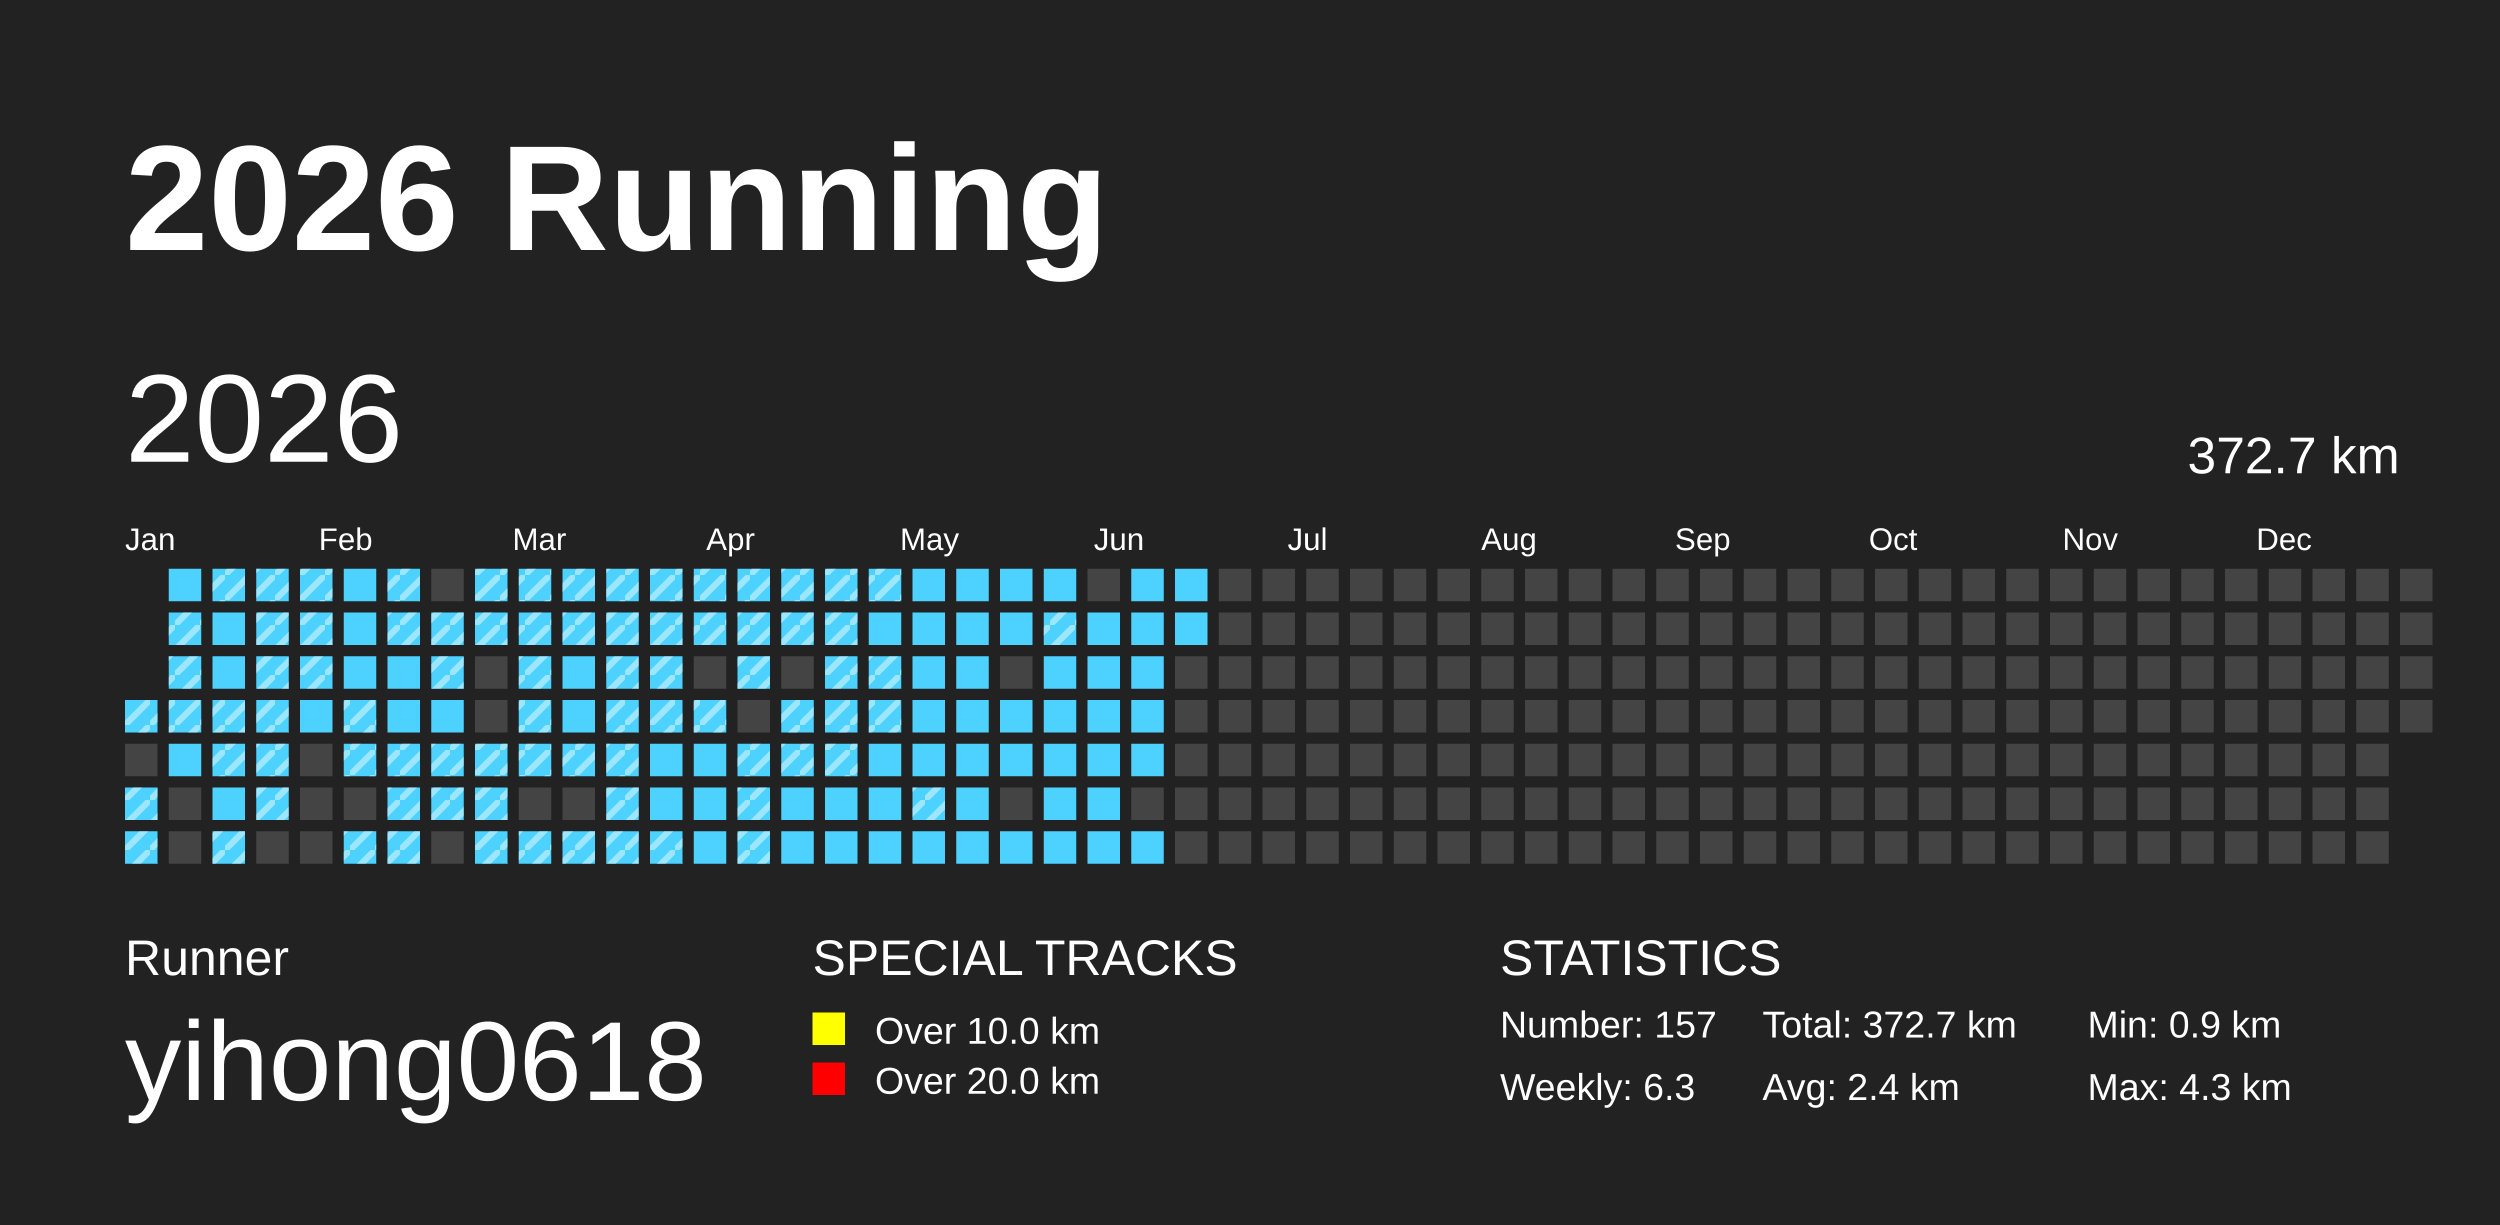
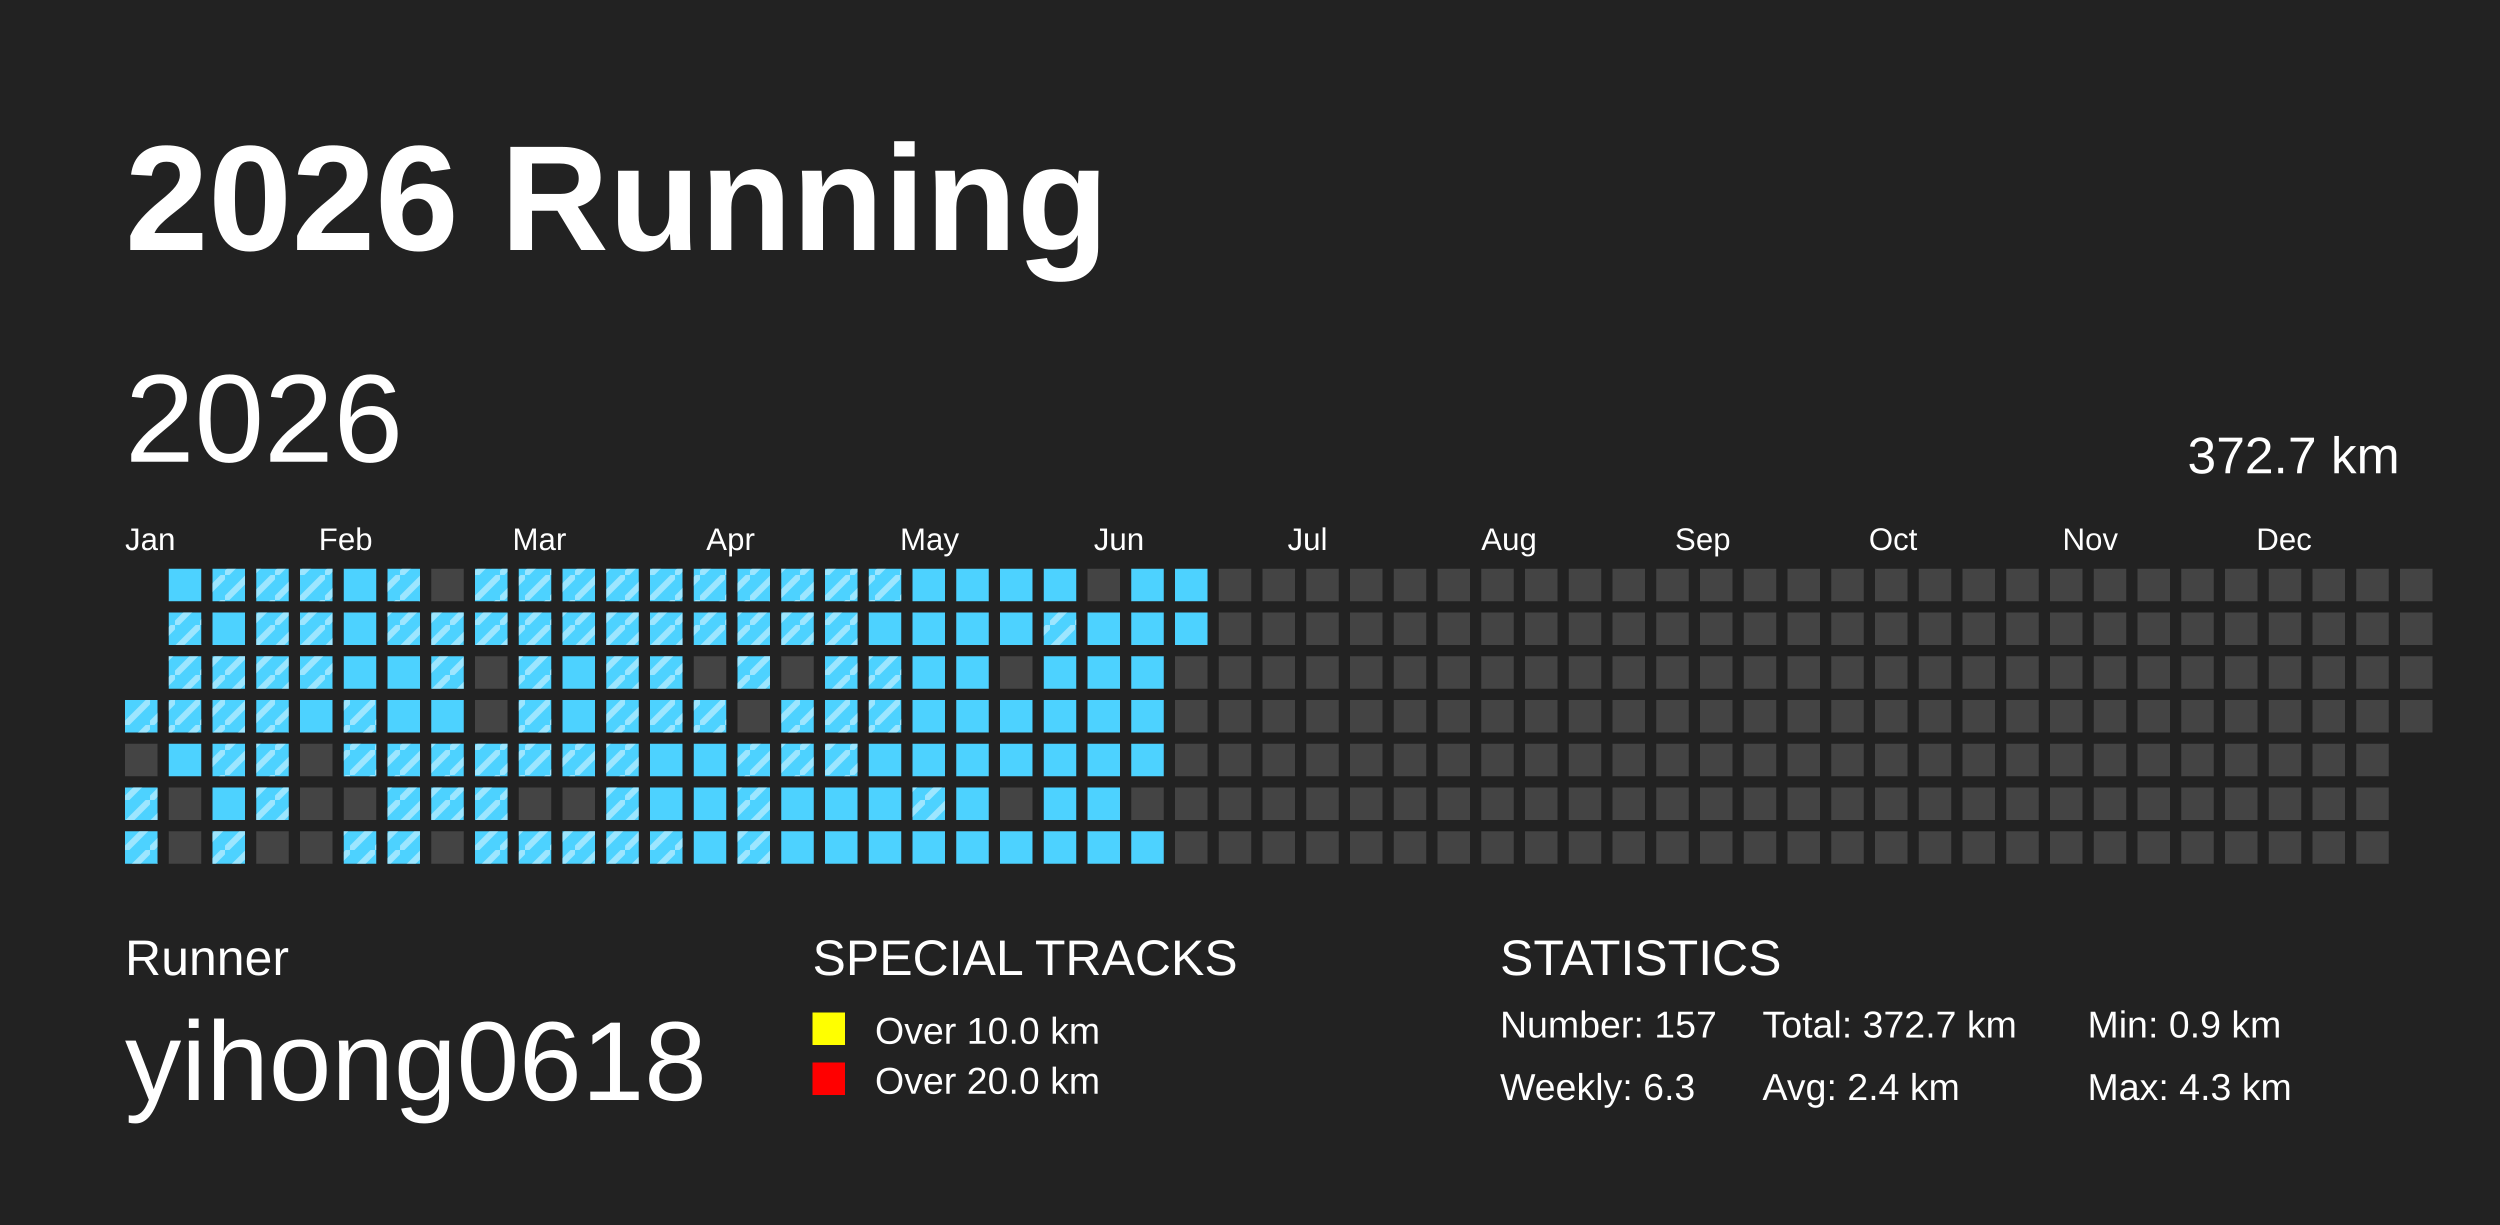
<svg xmlns="http://www.w3.org/2000/svg" baseProfile="full" height="98mm" version="1.1" viewBox="0,0,200,98" width="200mm">
  <defs>
    <pattern height="2" id="indoor-stripe" patternUnits="userSpaceOnUse" width="2">
      <line stroke="white" stroke-opacity="0.45" stroke-width="0.5" x1="0" x2="2" y1="2" y2="0" />
    </pattern>
  </defs>
  <rect fill="#222222" height="98" width="200" x="0" y="0" />
  <text fill="#FFFFFF" style="font-size:12px; font-family:Arial; font-weight:bold;" x="10" y="20">2026 Running</text>
  <text fill="#FFFFFF" style="font-size:4px; font-family:Arial" x="10" y="78">Runner</text>
  <text fill="#FFFFFF" style="font-size:9px; font-family:Arial" x="10" y="88">yihong0618</text>
  <text fill="#FFFFFF" style="font-size:4px; font-family:Arial" x="65" y="78">SPECIAL TRACKS</text>
  <rect fill="yellow" height="2.6" width="2.6" x="65" y="81" />
  <text fill="#FFFFFF" style="font-size:3px; font-family:Arial" x="70" y="83.5">Over 10.0 km</text>
  <rect fill="red" height="2.6" width="2.6" x="65" y="85" />
  <text fill="#FFFFFF" style="font-size:3px; font-family:Arial" x="70" y="87.5">Over 20.0 km</text>
  <text fill="#FFFFFF" style="font-size:4px; font-family:Arial" x="120" y="78">STATISTICS</text>
  <text fill="#FFFFFF" style="font-size:3px; font-family:Arial" x="120" y="83">Number: 157</text>
  <text fill="#FFFFFF" style="font-size:3px; font-family:Arial" x="120" y="88">Weekly: 6.3</text>
  <text fill="#FFFFFF" style="font-size:3px; font-family:Arial" x="141" y="83">Total: 372.7 km</text>
  <text fill="#FFFFFF" style="font-size:3px; font-family:Arial" x="141" y="88">Avg: 2.4 km</text>
  <text fill="#FFFFFF" style="font-size:3px; font-family:Arial" x="167" y="83">Min: 0.9 km</text>
  <text fill="#FFFFFF" style="font-size:3px; font-family:Arial" x="167" y="88">Max: 4.3 km</text>
  <text dominant-baseline="hanging" fill="#FFFFFF" style="font-size:10.0px; font-family:Arial;" x="10" y="30">2026</text>
  <text dominant-baseline="hanging" fill="#FFFFFF" style="font-size:4.125px; font-family:Arial;" x="175" y="35">372.7 km</text>
  <text fill="#FFFFFF" style="font-size:2.5px; font-family:Arial" x="10.0" y="44">Jan</text>
  <text fill="#FFFFFF" style="font-size:2.5px; font-family:Arial" x="25.5" y="44">Feb</text>
  <text fill="#FFFFFF" style="font-size:2.5px; font-family:Arial" x="41.0" y="44">Mar</text>
  <text fill="#FFFFFF" style="font-size:2.5px; font-family:Arial" x="56.5" y="44">Apr</text>
  <text fill="#FFFFFF" style="font-size:2.5px; font-family:Arial" x="72.0" y="44">May</text>
  <text fill="#FFFFFF" style="font-size:2.5px; font-family:Arial" x="87.5" y="44">Jun</text>
  <text fill="#FFFFFF" style="font-size:2.5px; font-family:Arial" x="103.0" y="44">Jul</text>
  <text fill="#FFFFFF" style="font-size:2.5px; font-family:Arial" x="118.5" y="44">Aug</text>
  <text fill="#FFFFFF" style="font-size:2.5px; font-family:Arial" x="134.0" y="44">Sep</text>
  <text fill="#FFFFFF" style="font-size:2.5px; font-family:Arial" x="149.5" y="44">Oct</text>
  <text fill="#FFFFFF" style="font-size:2.5px; font-family:Arial" x="165.0" y="44">Nov</text>
  <text fill="#FFFFFF" style="font-size:2.5px; font-family:Arial" x="180.5" y="44">Dec</text>
  <rect fill="#4DD2FF" height="2.6" width="2.6" x="10.0" y="56.0" />
  <rect fill="url(#indoor-stripe)" height="2.6" style="pointer-events: none;" width="2.6" x="10.0" y="56.0" />
  <rect fill="#444444" height="2.6" width="2.6" x="10.0" y="59.5" />
  <rect fill="#4DD2FF" height="2.6" width="2.6" x="10.0" y="63.0" />
  <rect fill="url(#indoor-stripe)" height="2.6" style="pointer-events: none;" width="2.6" x="10.0" y="63.0" />
  <rect fill="#4DD2FF" height="2.6" width="2.6" x="10.0" y="66.5" />
  <rect fill="url(#indoor-stripe)" height="2.6" style="pointer-events: none;" width="2.6" x="10.0" y="66.5" />
  <rect fill="#4DD2FF" height="2.6" width="2.6" x="13.5" y="45.5" />
  <rect fill="#4DD2FF" height="2.6" width="2.6" x="13.5" y="49.0" />
  <rect fill="url(#indoor-stripe)" height="2.6" style="pointer-events: none;" width="2.6" x="13.5" y="49.0" />
  <rect fill="#4DD2FF" height="2.6" width="2.6" x="13.5" y="52.5" />
  <rect fill="url(#indoor-stripe)" height="2.6" style="pointer-events: none;" width="2.6" x="13.5" y="52.5" />
  <rect fill="#4DD2FF" height="2.6" width="2.6" x="13.5" y="56.0" />
  <rect fill="url(#indoor-stripe)" height="2.6" style="pointer-events: none;" width="2.6" x="13.5" y="56.0" />
  <rect fill="#4DD2FF" height="2.6" width="2.6" x="13.5" y="59.5" />
  <rect fill="#444444" height="2.6" width="2.6" x="13.5" y="63.0" />
  <rect fill="#444444" height="2.6" width="2.6" x="13.5" y="66.5" />
  <rect fill="#4DD2FF" height="2.6" width="2.6" x="17.0" y="45.5" />
  <rect fill="url(#indoor-stripe)" height="2.6" style="pointer-events: none;" width="2.6" x="17.0" y="45.5" />
  <rect fill="#4DD2FF" height="2.6" width="2.6" x="17.0" y="49.0" />
  <rect fill="#4DD2FF" height="2.6" width="2.6" x="17.0" y="52.5" />
+   <rect fill="url(#indoor-stripe)" height="2.6" style="pointer-events: none;" width="2.6" x="17.0" y="52.5" />
  <rect fill="#4DD2FF" height="2.6" width="2.6" x="17.0" y="56.0" />
  <rect fill="url(#indoor-stripe)" height="2.6" style="pointer-events: none;" width="2.6" x="17.0" y="56.0" />
  <rect fill="#4DD2FF" height="2.6" width="2.6" x="17.0" y="59.5" />
  <rect fill="url(#indoor-stripe)" height="2.6" style="pointer-events: none;" width="2.6" x="17.0" y="59.5" />
  <rect fill="#4DD2FF" height="2.6" width="2.6" x="17.0" y="63.0" />
  <rect fill="#4DD2FF" height="2.6" width="2.6" x="17.0" y="66.5" />
  <rect fill="url(#indoor-stripe)" height="2.6" style="pointer-events: none;" width="2.6" x="17.0" y="66.5" />
  <rect fill="#4DD2FF" height="2.6" width="2.6" x="20.5" y="45.5" />
  <rect fill="url(#indoor-stripe)" height="2.6" style="pointer-events: none;" width="2.6" x="20.5" y="45.5" />
  <rect fill="#4DD2FF" height="2.6" width="2.6" x="20.5" y="49.0" />
  <rect fill="url(#indoor-stripe)" height="2.6" style="pointer-events: none;" width="2.6" x="20.5" y="49.0" />
  <rect fill="#4DD2FF" height="2.6" width="2.6" x="20.5" y="52.5" />
  <rect fill="url(#indoor-stripe)" height="2.6" style="pointer-events: none;" width="2.6" x="20.5" y="52.5" />
  <rect fill="#4DD2FF" height="2.6" width="2.6" x="20.5" y="56.0" />
  <rect fill="url(#indoor-stripe)" height="2.6" style="pointer-events: none;" width="2.6" x="20.5" y="56.0" />
  <rect fill="#4DD2FF" height="2.6" width="2.6" x="20.5" y="59.5" />
  <rect fill="url(#indoor-stripe)" height="2.6" style="pointer-events: none;" width="2.6" x="20.5" y="59.5" />
  <rect fill="#4DD2FF" height="2.6" width="2.6" x="20.5" y="63.0" />
  <rect fill="url(#indoor-stripe)" height="2.6" style="pointer-events: none;" width="2.6" x="20.5" y="63.0" />
  <rect fill="#444444" height="2.6" width="2.6" x="20.5" y="66.5" />
  <rect fill="#4DD2FF" height="2.6" width="2.6" x="24.0" y="45.5" />
  <rect fill="url(#indoor-stripe)" height="2.6" style="pointer-events: none;" width="2.6" x="24.0" y="45.5" />
  <rect fill="#4DD2FF" height="2.6" width="2.6" x="24.0" y="49.0" />
  <rect fill="url(#indoor-stripe)" height="2.6" style="pointer-events: none;" width="2.6" x="24.0" y="49.0" />
  <rect fill="#4DD2FF" height="2.6" width="2.6" x="24.0" y="52.5" />
  <rect fill="url(#indoor-stripe)" height="2.6" style="pointer-events: none;" width="2.6" x="24.0" y="52.5" />
  <rect fill="#4DD2FF" height="2.6" width="2.6" x="24.0" y="56.0" />
  <rect fill="#444444" height="2.6" width="2.6" x="24.0" y="59.5" />
  <rect fill="#444444" height="2.6" width="2.6" x="24.0" y="63.0" />
  <rect fill="#444444" height="2.6" width="2.6" x="24.0" y="66.5" />
  <rect fill="#4DD2FF" height="2.6" width="2.6" x="27.5" y="45.5" />
  <rect fill="#4DD2FF" height="2.6" width="2.6" x="27.5" y="49.0" />
  <rect fill="#4DD2FF" height="2.6" width="2.6" x="27.5" y="52.5" />
  <rect fill="#4DD2FF" height="2.6" width="2.6" x="27.5" y="56.0" />
  <rect fill="url(#indoor-stripe)" height="2.6" style="pointer-events: none;" width="2.6" x="27.5" y="56.0" />
  <rect fill="#4DD2FF" height="2.6" width="2.6" x="27.5" y="59.5" />
  <rect fill="url(#indoor-stripe)" height="2.6" style="pointer-events: none;" width="2.6" x="27.5" y="59.5" />
  <rect fill="#444444" height="2.6" width="2.6" x="27.5" y="63.0" />
  <rect fill="#4DD2FF" height="2.6" width="2.6" x="27.5" y="66.5" />
  <rect fill="url(#indoor-stripe)" height="2.6" style="pointer-events: none;" width="2.6" x="27.5" y="66.5" />
  <rect fill="#4DD2FF" height="2.6" width="2.6" x="31.0" y="45.5" />
  <rect fill="url(#indoor-stripe)" height="2.6" style="pointer-events: none;" width="2.6" x="31.0" y="45.5" />
  <rect fill="#4DD2FF" height="2.6" width="2.6" x="31.0" y="49.0" />
  <rect fill="url(#indoor-stripe)" height="2.6" style="pointer-events: none;" width="2.6" x="31.0" y="49.0" />
  <rect fill="#4DD2FF" height="2.6" width="2.6" x="31.0" y="52.5" />
  <rect fill="#4DD2FF" height="2.6" width="2.6" x="31.0" y="56.0" />
  <rect fill="#4DD2FF" height="2.6" width="2.6" x="31.0" y="59.5" />
  <rect fill="url(#indoor-stripe)" height="2.6" style="pointer-events: none;" width="2.6" x="31.0" y="59.5" />
  <rect fill="#4DD2FF" height="2.6" width="2.6" x="31.0" y="63.0" />
  <rect fill="url(#indoor-stripe)" height="2.6" style="pointer-events: none;" width="2.6" x="31.0" y="63.0" />
  <rect fill="#4DD2FF" height="2.6" width="2.6" x="31.0" y="66.5" />
  <rect fill="url(#indoor-stripe)" height="2.6" style="pointer-events: none;" width="2.6" x="31.0" y="66.5" />
  <rect fill="#444444" height="2.6" width="2.6" x="34.5" y="45.5" />
  <rect fill="#4DD2FF" height="2.6" width="2.6" x="34.5" y="49.0" />
  <rect fill="url(#indoor-stripe)" height="2.6" style="pointer-events: none;" width="2.6" x="34.5" y="49.0" />
  <rect fill="#4DD2FF" height="2.6" width="2.6" x="34.5" y="52.5" />
  <rect fill="url(#indoor-stripe)" height="2.6" style="pointer-events: none;" width="2.6" x="34.5" y="52.5" />
  <rect fill="#4DD2FF" height="2.6" width="2.6" x="34.5" y="56.0" />
  <rect fill="#4DD2FF" height="2.6" width="2.6" x="34.5" y="59.5" />
  <rect fill="url(#indoor-stripe)" height="2.6" style="pointer-events: none;" width="2.6" x="34.5" y="59.5" />
  <rect fill="#4DD2FF" height="2.6" width="2.6" x="34.5" y="63.0" />
  <rect fill="url(#indoor-stripe)" height="2.6" style="pointer-events: none;" width="2.6" x="34.5" y="63.0" />
  <rect fill="#444444" height="2.6" width="2.6" x="34.5" y="66.5" />
  <rect fill="#4DD2FF" height="2.6" width="2.6" x="38.0" y="45.5" />
  <rect fill="url(#indoor-stripe)" height="2.6" style="pointer-events: none;" width="2.6" x="38.0" y="45.5" />
  <rect fill="#4DD2FF" height="2.6" width="2.6" x="38.0" y="49.0" />
  <rect fill="url(#indoor-stripe)" height="2.6" style="pointer-events: none;" width="2.6" x="38.0" y="49.0" />
  <rect fill="#444444" height="2.6" width="2.6" x="38.0" y="52.5" />
  <rect fill="#444444" height="2.6" width="2.6" x="38.0" y="56.0" />
  <rect fill="#4DD2FF" height="2.6" width="2.6" x="38.0" y="59.5" />
  <rect fill="url(#indoor-stripe)" height="2.6" style="pointer-events: none;" width="2.6" x="38.0" y="59.5" />
  <rect fill="#4DD2FF" height="2.6" width="2.6" x="38.0" y="63.0" />
  <rect fill="url(#indoor-stripe)" height="2.6" style="pointer-events: none;" width="2.6" x="38.0" y="63.0" />
  <rect fill="#4DD2FF" height="2.6" width="2.6" x="38.0" y="66.5" />
  <rect fill="url(#indoor-stripe)" height="2.6" style="pointer-events: none;" width="2.6" x="38.0" y="66.5" />
  <rect fill="#4DD2FF" height="2.6" width="2.6" x="41.5" y="45.5" />
  <rect fill="url(#indoor-stripe)" height="2.6" style="pointer-events: none;" width="2.6" x="41.5" y="45.5" />
  <rect fill="#4DD2FF" height="2.6" width="2.6" x="41.5" y="49.0" />
  <rect fill="url(#indoor-stripe)" height="2.6" style="pointer-events: none;" width="2.6" x="41.5" y="49.0" />
  <rect fill="#4DD2FF" height="2.6" width="2.6" x="41.5" y="52.5" />
  <rect fill="url(#indoor-stripe)" height="2.6" style="pointer-events: none;" width="2.6" x="41.5" y="52.5" />
  <rect fill="#4DD2FF" height="2.6" width="2.6" x="41.5" y="56.0" />
  <rect fill="url(#indoor-stripe)" height="2.6" style="pointer-events: none;" width="2.6" x="41.5" y="56.0" />
  <rect fill="#4DD2FF" height="2.6" width="2.6" x="41.5" y="59.5" />
  <rect fill="url(#indoor-stripe)" height="2.6" style="pointer-events: none;" width="2.6" x="41.5" y="59.5" />
  <rect fill="#444444" height="2.6" width="2.6" x="41.5" y="63.0" />
  <rect fill="#4DD2FF" height="2.6" width="2.6" x="41.5" y="66.5" />
  <rect fill="url(#indoor-stripe)" height="2.6" style="pointer-events: none;" width="2.6" x="41.5" y="66.5" />
  <rect fill="#4DD2FF" height="2.6" width="2.6" x="45.0" y="45.5" />
  <rect fill="url(#indoor-stripe)" height="2.6" style="pointer-events: none;" width="2.6" x="45.0" y="45.5" />
  <rect fill="#4DD2FF" height="2.6" width="2.6" x="45.0" y="49.0" />
  <rect fill="url(#indoor-stripe)" height="2.6" style="pointer-events: none;" width="2.6" x="45.0" y="49.0" />
  <rect fill="#4DD2FF" height="2.6" width="2.6" x="45.0" y="52.5" />
  <rect fill="#4DD2FF" height="2.6" width="2.6" x="45.0" y="56.0" />
  <rect fill="#4DD2FF" height="2.6" width="2.6" x="45.0" y="59.5" />
  <rect fill="url(#indoor-stripe)" height="2.6" style="pointer-events: none;" width="2.6" x="45.0" y="59.5" />
  <rect fill="#444444" height="2.6" width="2.6" x="45.0" y="63.0" />
  <rect fill="#4DD2FF" height="2.6" width="2.6" x="45.0" y="66.5" />
  <rect fill="url(#indoor-stripe)" height="2.6" style="pointer-events: none;" width="2.6" x="45.0" y="66.5" />
  <rect fill="#4DD2FF" height="2.6" width="2.6" x="48.5" y="45.5" />
  <rect fill="url(#indoor-stripe)" height="2.6" style="pointer-events: none;" width="2.6" x="48.5" y="45.5" />
  <rect fill="#4DD2FF" height="2.6" width="2.6" x="48.5" y="49.0" />
  <rect fill="url(#indoor-stripe)" height="2.6" style="pointer-events: none;" width="2.6" x="48.5" y="49.0" />
  <rect fill="#4DD2FF" height="2.6" width="2.6" x="48.5" y="52.5" />
  <rect fill="url(#indoor-stripe)" height="2.6" style="pointer-events: none;" width="2.6" x="48.5" y="52.5" />
  <rect fill="#4DD2FF" height="2.6" width="2.6" x="48.5" y="56.0" />
  <rect fill="url(#indoor-stripe)" height="2.6" style="pointer-events: none;" width="2.6" x="48.5" y="56.0" />
  <rect fill="#4DD2FF" height="2.6" width="2.6" x="48.5" y="59.5" />
  <rect fill="url(#indoor-stripe)" height="2.6" style="pointer-events: none;" width="2.6" x="48.5" y="59.5" />
  <rect fill="#4DD2FF" height="2.6" width="2.6" x="48.5" y="63.0" />
  <rect fill="url(#indoor-stripe)" height="2.6" style="pointer-events: none;" width="2.6" x="48.5" y="63.0" />
  <rect fill="#4DD2FF" height="2.6" width="2.6" x="48.5" y="66.5" />
  <rect fill="url(#indoor-stripe)" height="2.6" style="pointer-events: none;" width="2.6" x="48.5" y="66.5" />
  <rect fill="#4DD2FF" height="2.6" width="2.6" x="52.0" y="45.5" />
  <rect fill="url(#indoor-stripe)" height="2.6" style="pointer-events: none;" width="2.6" x="52.0" y="45.5" />
  <rect fill="#4DD2FF" height="2.6" width="2.6" x="52.0" y="49.0" />
  <rect fill="url(#indoor-stripe)" height="2.6" style="pointer-events: none;" width="2.6" x="52.0" y="49.0" />
  <rect fill="#4DD2FF" height="2.6" width="2.6" x="52.0" y="52.5" />
  <rect fill="url(#indoor-stripe)" height="2.6" style="pointer-events: none;" width="2.6" x="52.0" y="52.5" />
  <rect fill="#4DD2FF" height="2.6" width="2.6" x="52.0" y="56.0" />
  <rect fill="url(#indoor-stripe)" height="2.6" style="pointer-events: none;" width="2.6" x="52.0" y="56.0" />
  <rect fill="#4DD2FF" height="2.6" width="2.6" x="52.0" y="59.5" />
  <rect fill="#4DD2FF" height="2.6" width="2.6" x="52.0" y="63.0" />
  <rect fill="#4DD2FF" height="2.6" width="2.6" x="52.0" y="66.5" />
  <rect fill="url(#indoor-stripe)" height="2.6" style="pointer-events: none;" width="2.6" x="52.0" y="66.5" />
  <rect fill="#4DD2FF" height="2.6" width="2.6" x="55.5" y="45.5" />
  <rect fill="url(#indoor-stripe)" height="2.6" style="pointer-events: none;" width="2.6" x="55.5" y="45.5" />
  <rect fill="#4DD2FF" height="2.6" width="2.6" x="55.5" y="49.0" />
  <rect fill="url(#indoor-stripe)" height="2.6" style="pointer-events: none;" width="2.6" x="55.5" y="49.0" />
  <rect fill="#444444" height="2.6" width="2.6" x="55.5" y="52.5" />
  <rect fill="#4DD2FF" height="2.6" width="2.6" x="55.5" y="56.0" />
  <rect fill="url(#indoor-stripe)" height="2.6" style="pointer-events: none;" width="2.6" x="55.5" y="56.0" />
  <rect fill="#4DD2FF" height="2.6" width="2.6" x="55.5" y="59.5" />
  <rect fill="#4DD2FF" height="2.6" width="2.6" x="55.5" y="63.0" />
  <rect fill="#4DD2FF" height="2.6" width="2.6" x="55.5" y="66.5" />
  <rect fill="#4DD2FF" height="2.6" width="2.6" x="59.0" y="45.5" />
  <rect fill="url(#indoor-stripe)" height="2.6" style="pointer-events: none;" width="2.6" x="59.0" y="45.5" />
  <rect fill="#4DD2FF" height="2.6" width="2.6" x="59.0" y="49.0" />
  <rect fill="url(#indoor-stripe)" height="2.6" style="pointer-events: none;" width="2.6" x="59.0" y="49.0" />
  <rect fill="#4DD2FF" height="2.6" width="2.6" x="59.0" y="52.5" />
  <rect fill="url(#indoor-stripe)" height="2.6" style="pointer-events: none;" width="2.6" x="59.0" y="52.5" />
  <rect fill="#444444" height="2.6" width="2.6" x="59.0" y="56.0" />
  <rect fill="#4DD2FF" height="2.6" width="2.6" x="59.0" y="59.5" />
  <rect fill="url(#indoor-stripe)" height="2.6" style="pointer-events: none;" width="2.6" x="59.0" y="59.5" />
  <rect fill="#4DD2FF" height="2.6" width="2.6" x="59.0" y="63.0" />
  <rect fill="url(#indoor-stripe)" height="2.6" style="pointer-events: none;" width="2.6" x="59.0" y="63.0" />
  <rect fill="#4DD2FF" height="2.6" width="2.6" x="59.0" y="66.5" />
  <rect fill="url(#indoor-stripe)" height="2.6" style="pointer-events: none;" width="2.6" x="59.0" y="66.5" />
  <rect fill="#4DD2FF" height="2.6" width="2.6" x="62.5" y="45.5" />
  <rect fill="url(#indoor-stripe)" height="2.6" style="pointer-events: none;" width="2.6" x="62.5" y="45.5" />
  <rect fill="#4DD2FF" height="2.6" width="2.6" x="62.5" y="49.0" />
  <rect fill="url(#indoor-stripe)" height="2.6" style="pointer-events: none;" width="2.6" x="62.5" y="49.0" />
  <rect fill="#444444" height="2.6" width="2.6" x="62.5" y="52.5" />
  <rect fill="#4DD2FF" height="2.6" width="2.6" x="62.5" y="56.0" />
  <rect fill="url(#indoor-stripe)" height="2.6" style="pointer-events: none;" width="2.6" x="62.5" y="56.0" />
  <rect fill="#4DD2FF" height="2.6" width="2.6" x="62.5" y="59.5" />
  <rect fill="url(#indoor-stripe)" height="2.6" style="pointer-events: none;" width="2.6" x="62.5" y="59.5" />
  <rect fill="#4DD2FF" height="2.6" width="2.6" x="62.5" y="63.0" />
  <rect fill="#4DD2FF" height="2.6" width="2.6" x="62.5" y="66.5" />
  <rect fill="#4DD2FF" height="2.6" width="2.6" x="66.0" y="45.5" />
  <rect fill="url(#indoor-stripe)" height="2.6" style="pointer-events: none;" width="2.6" x="66.0" y="45.5" />
  <rect fill="#4DD2FF" height="2.6" width="2.6" x="66.0" y="49.0" />
  <rect fill="url(#indoor-stripe)" height="2.6" style="pointer-events: none;" width="2.6" x="66.0" y="49.0" />
  <rect fill="#4DD2FF" height="2.6" width="2.6" x="66.0" y="52.5" />
  <rect fill="url(#indoor-stripe)" height="2.6" style="pointer-events: none;" width="2.6" x="66.0" y="52.5" />
  <rect fill="#4DD2FF" height="2.6" width="2.6" x="66.0" y="56.0" />
  <rect fill="url(#indoor-stripe)" height="2.6" style="pointer-events: none;" width="2.6" x="66.0" y="56.0" />
  <rect fill="#4DD2FF" height="2.6" width="2.6" x="66.0" y="59.5" />
  <rect fill="url(#indoor-stripe)" height="2.6" style="pointer-events: none;" width="2.6" x="66.0" y="59.5" />
  <rect fill="#4DD2FF" height="2.6" width="2.6" x="66.0" y="63.0" />
  <rect fill="#4DD2FF" height="2.6" width="2.6" x="66.0" y="66.5" />
  <rect fill="#4DD2FF" height="2.6" width="2.6" x="69.5" y="45.5" />
  <rect fill="url(#indoor-stripe)" height="2.6" style="pointer-events: none;" width="2.6" x="69.5" y="45.5" />
  <rect fill="#4DD2FF" height="2.6" width="2.6" x="69.5" y="49.0" />
  <rect fill="#4DD2FF" height="2.6" width="2.6" x="69.5" y="52.5" />
  <rect fill="url(#indoor-stripe)" height="2.6" style="pointer-events: none;" width="2.6" x="69.5" y="52.5" />
  <rect fill="#4DD2FF" height="2.6" width="2.6" x="69.5" y="56.0" />
  <rect fill="url(#indoor-stripe)" height="2.6" style="pointer-events: none;" width="2.6" x="69.5" y="56.0" />
  <rect fill="#4DD2FF" height="2.6" width="2.6" x="69.5" y="59.5" />
  <rect fill="#4DD2FF" height="2.6" width="2.6" x="69.5" y="63.0" />
  <rect fill="#4DD2FF" height="2.6" width="2.6" x="69.5" y="66.5" />
  <rect fill="#4DD2FF" height="2.6" width="2.6" x="73.0" y="45.5" />
  <rect fill="#4DD2FF" height="2.6" width="2.6" x="73.0" y="49.0" />
  <rect fill="#4DD2FF" height="2.6" width="2.6" x="73.0" y="52.5" />
  <rect fill="#4DD2FF" height="2.6" width="2.6" x="73.0" y="56.0" />
  <rect fill="#4DD2FF" height="2.6" width="2.6" x="73.0" y="59.5" />
  <rect fill="#4DD2FF" height="2.6" width="2.6" x="73.0" y="63.0" />
  <rect fill="url(#indoor-stripe)" height="2.6" style="pointer-events: none;" width="2.6" x="73.0" y="63.0" />
  <rect fill="#4DD2FF" height="2.6" width="2.6" x="73.0" y="66.5" />
  <rect fill="#4DD2FF" height="2.6" width="2.6" x="76.5" y="45.5" />
  <rect fill="#4DD2FF" height="2.6" width="2.6" x="76.5" y="49.0" />
  <rect fill="#4DD2FF" height="2.6" width="2.6" x="76.5" y="52.5" />
  <rect fill="#4DD2FF" height="2.6" width="2.6" x="76.5" y="56.0" />
  <rect fill="#4DD2FF" height="2.6" width="2.6" x="76.5" y="59.5" />
  <rect fill="#4DD2FF" height="2.6" width="2.6" x="76.5" y="63.0" />
  <rect fill="#4DD2FF" height="2.6" width="2.6" x="76.5" y="66.5" />
  <rect fill="#4DD2FF" height="2.6" width="2.6" x="80.0" y="45.5" />
  <rect fill="#4DD2FF" height="2.6" width="2.6" x="80.0" y="49.0" />
  <rect fill="#444444" height="2.6" width="2.6" x="80.0" y="52.5" />
  <rect fill="#4DD2FF" height="2.6" width="2.6" x="80.0" y="56.0" />
  <rect fill="#4DD2FF" height="2.6" width="2.6" x="80.0" y="59.5" />
  <rect fill="#444444" height="2.6" width="2.6" x="80.0" y="63.0" />
  <rect fill="#4DD2FF" height="2.6" width="2.6" x="80.0" y="66.5" />
  <rect fill="#4DD2FF" height="2.6" width="2.6" x="83.5" y="45.5" />
  <rect fill="#4DD2FF" height="2.6" width="2.6" x="83.5" y="49.0" />
  <rect fill="url(#indoor-stripe)" height="2.6" style="pointer-events: none;" width="2.6" x="83.5" y="49.0" />
  <rect fill="#4DD2FF" height="2.6" width="2.6" x="83.5" y="52.5" />
  <rect fill="#4DD2FF" height="2.6" width="2.6" x="83.5" y="56.0" />
  <rect fill="#4DD2FF" height="2.6" width="2.6" x="83.5" y="59.5" />
  <rect fill="#4DD2FF" height="2.6" width="2.6" x="83.5" y="63.0" />
  <rect fill="#4DD2FF" height="2.6" width="2.6" x="83.5" y="66.5" />
  <rect fill="#444444" height="2.6" width="2.6" x="87.0" y="45.5" />
  <rect fill="#4DD2FF" height="2.6" width="2.6" x="87.0" y="49.0" />
  <rect fill="#4DD2FF" height="2.6" width="2.6" x="87.0" y="52.5" />
  <rect fill="#4DD2FF" height="2.6" width="2.6" x="87.0" y="56.0" />
  <rect fill="#4DD2FF" height="2.6" width="2.6" x="87.0" y="59.5" />
  <rect fill="#4DD2FF" height="2.6" width="2.6" x="87.0" y="63.0" />
  <rect fill="#4DD2FF" height="2.6" width="2.6" x="87.0" y="66.5" />
  <rect fill="#4DD2FF" height="2.6" width="2.6" x="90.5" y="45.5" />
  <rect fill="#4DD2FF" height="2.6" width="2.6" x="90.5" y="49.0" />
  <rect fill="#4DD2FF" height="2.6" width="2.6" x="90.5" y="52.5" />
  <rect fill="#4DD2FF" height="2.6" width="2.6" x="90.5" y="56.0" />
  <rect fill="#4DD2FF" height="2.6" width="2.6" x="90.5" y="59.5" />
  <rect fill="#444444" height="2.6" width="2.6" x="90.5" y="63.0" />
  <rect fill="#4DD2FF" height="2.6" width="2.6" x="90.5" y="66.5" />
  <rect fill="#4DD2FF" height="2.6" width="2.6" x="94.0" y="45.5" />
  <rect fill="#4DD2FF" height="2.6" width="2.6" x="94.0" y="49.0" />
  <rect fill="#444444" height="2.6" width="2.6" x="94.0" y="52.5" />
  <rect fill="#444444" height="2.6" width="2.6" x="94.0" y="56.0" />
  <rect fill="#444444" height="2.6" width="2.6" x="94.0" y="59.5" />
  <rect fill="#444444" height="2.6" width="2.6" x="94.0" y="63.0" />
  <rect fill="#444444" height="2.6" width="2.6" x="94.0" y="66.5" />
  <rect fill="#444444" height="2.6" width="2.6" x="97.5" y="45.5" />
  <rect fill="#444444" height="2.6" width="2.6" x="97.5" y="49.0" />
  <rect fill="#444444" height="2.6" width="2.6" x="97.5" y="52.5" />
  <rect fill="#444444" height="2.6" width="2.6" x="97.5" y="56.0" />
  <rect fill="#444444" height="2.6" width="2.6" x="97.5" y="59.5" />
  <rect fill="#444444" height="2.6" width="2.6" x="97.5" y="63.0" />
  <rect fill="#444444" height="2.6" width="2.6" x="97.5" y="66.5" />
  <rect fill="#444444" height="2.6" width="2.6" x="101.0" y="45.5" />
  <rect fill="#444444" height="2.6" width="2.6" x="101.0" y="49.0" />
  <rect fill="#444444" height="2.6" width="2.6" x="101.0" y="52.5" />
  <rect fill="#444444" height="2.6" width="2.6" x="101.0" y="56.0" />
  <rect fill="#444444" height="2.6" width="2.6" x="101.0" y="59.5" />
  <rect fill="#444444" height="2.6" width="2.6" x="101.0" y="63.0" />
  <rect fill="#444444" height="2.6" width="2.6" x="101.0" y="66.5" />
  <rect fill="#444444" height="2.6" width="2.6" x="104.5" y="45.5" />
  <rect fill="#444444" height="2.6" width="2.6" x="104.5" y="49.0" />
  <rect fill="#444444" height="2.6" width="2.6" x="104.5" y="52.5" />
  <rect fill="#444444" height="2.6" width="2.6" x="104.5" y="56.0" />
  <rect fill="#444444" height="2.6" width="2.6" x="104.5" y="59.5" />
  <rect fill="#444444" height="2.6" width="2.6" x="104.5" y="63.0" />
  <rect fill="#444444" height="2.6" width="2.6" x="104.5" y="66.5" />
  <rect fill="#444444" height="2.6" width="2.6" x="108.0" y="45.5" />
  <rect fill="#444444" height="2.6" width="2.6" x="108.0" y="49.0" />
  <rect fill="#444444" height="2.6" width="2.6" x="108.0" y="52.5" />
  <rect fill="#444444" height="2.6" width="2.6" x="108.0" y="56.0" />
  <rect fill="#444444" height="2.6" width="2.6" x="108.0" y="59.5" />
  <rect fill="#444444" height="2.6" width="2.6" x="108.0" y="63.0" />
  <rect fill="#444444" height="2.6" width="2.6" x="108.0" y="66.5" />
  <rect fill="#444444" height="2.6" width="2.6" x="111.5" y="45.5" />
  <rect fill="#444444" height="2.6" width="2.6" x="111.5" y="49.0" />
  <rect fill="#444444" height="2.6" width="2.6" x="111.5" y="52.5" />
  <rect fill="#444444" height="2.6" width="2.6" x="111.5" y="56.0" />
  <rect fill="#444444" height="2.6" width="2.6" x="111.5" y="59.5" />
  <rect fill="#444444" height="2.6" width="2.6" x="111.5" y="63.0" />
  <rect fill="#444444" height="2.6" width="2.6" x="111.5" y="66.5" />
  <rect fill="#444444" height="2.6" width="2.6" x="115.0" y="45.5" />
  <rect fill="#444444" height="2.6" width="2.6" x="115.0" y="49.0" />
  <rect fill="#444444" height="2.6" width="2.6" x="115.0" y="52.5" />
  <rect fill="#444444" height="2.6" width="2.6" x="115.0" y="56.0" />
  <rect fill="#444444" height="2.6" width="2.6" x="115.0" y="59.5" />
  <rect fill="#444444" height="2.6" width="2.6" x="115.0" y="63.0" />
  <rect fill="#444444" height="2.6" width="2.6" x="115.0" y="66.5" />
  <rect fill="#444444" height="2.6" width="2.6" x="118.5" y="45.5" />
  <rect fill="#444444" height="2.6" width="2.6" x="118.5" y="49.0" />
  <rect fill="#444444" height="2.6" width="2.6" x="118.5" y="52.5" />
  <rect fill="#444444" height="2.6" width="2.6" x="118.5" y="56.0" />
  <rect fill="#444444" height="2.6" width="2.6" x="118.5" y="59.5" />
  <rect fill="#444444" height="2.6" width="2.6" x="118.5" y="63.0" />
  <rect fill="#444444" height="2.6" width="2.6" x="118.5" y="66.5" />
  <rect fill="#444444" height="2.6" width="2.6" x="122.0" y="45.5" />
  <rect fill="#444444" height="2.6" width="2.6" x="122.0" y="49.0" />
  <rect fill="#444444" height="2.6" width="2.6" x="122.0" y="52.5" />
  <rect fill="#444444" height="2.6" width="2.6" x="122.0" y="56.0" />
  <rect fill="#444444" height="2.6" width="2.6" x="122.0" y="59.5" />
  <rect fill="#444444" height="2.6" width="2.6" x="122.0" y="63.0" />
  <rect fill="#444444" height="2.6" width="2.6" x="122.0" y="66.5" />
  <rect fill="#444444" height="2.6" width="2.6" x="125.5" y="45.5" />
  <rect fill="#444444" height="2.6" width="2.6" x="125.5" y="49.0" />
  <rect fill="#444444" height="2.6" width="2.6" x="125.5" y="52.5" />
  <rect fill="#444444" height="2.6" width="2.6" x="125.5" y="56.0" />
  <rect fill="#444444" height="2.6" width="2.6" x="125.5" y="59.5" />
  <rect fill="#444444" height="2.6" width="2.6" x="125.5" y="63.0" />
  <rect fill="#444444" height="2.6" width="2.6" x="125.5" y="66.5" />
  <rect fill="#444444" height="2.6" width="2.6" x="129.0" y="45.5" />
  <rect fill="#444444" height="2.6" width="2.6" x="129.0" y="49.0" />
  <rect fill="#444444" height="2.6" width="2.6" x="129.0" y="52.5" />
  <rect fill="#444444" height="2.6" width="2.6" x="129.0" y="56.0" />
  <rect fill="#444444" height="2.6" width="2.6" x="129.0" y="59.5" />
  <rect fill="#444444" height="2.6" width="2.6" x="129.0" y="63.0" />
  <rect fill="#444444" height="2.6" width="2.6" x="129.0" y="66.5" />
  <rect fill="#444444" height="2.6" width="2.6" x="132.5" y="45.5" />
  <rect fill="#444444" height="2.6" width="2.6" x="132.5" y="49.0" />
  <rect fill="#444444" height="2.6" width="2.6" x="132.5" y="52.5" />
  <rect fill="#444444" height="2.6" width="2.6" x="132.5" y="56.0" />
  <rect fill="#444444" height="2.6" width="2.6" x="132.5" y="59.5" />
  <rect fill="#444444" height="2.6" width="2.6" x="132.5" y="63.0" />
  <rect fill="#444444" height="2.6" width="2.6" x="132.5" y="66.5" />
  <rect fill="#444444" height="2.6" width="2.6" x="136.0" y="45.5" />
  <rect fill="#444444" height="2.6" width="2.6" x="136.0" y="49.0" />
  <rect fill="#444444" height="2.6" width="2.6" x="136.0" y="52.5" />
  <rect fill="#444444" height="2.6" width="2.6" x="136.0" y="56.0" />
  <rect fill="#444444" height="2.6" width="2.6" x="136.0" y="59.5" />
  <rect fill="#444444" height="2.6" width="2.6" x="136.0" y="63.0" />
  <rect fill="#444444" height="2.6" width="2.6" x="136.0" y="66.5" />
  <rect fill="#444444" height="2.6" width="2.6" x="139.5" y="45.5" />
  <rect fill="#444444" height="2.6" width="2.6" x="139.5" y="49.0" />
  <rect fill="#444444" height="2.6" width="2.6" x="139.5" y="52.5" />
  <rect fill="#444444" height="2.6" width="2.6" x="139.5" y="56.0" />
  <rect fill="#444444" height="2.6" width="2.6" x="139.5" y="59.5" />
  <rect fill="#444444" height="2.6" width="2.6" x="139.5" y="63.0" />
  <rect fill="#444444" height="2.6" width="2.6" x="139.5" y="66.5" />
  <rect fill="#444444" height="2.6" width="2.6" x="143.0" y="45.5" />
  <rect fill="#444444" height="2.6" width="2.6" x="143.0" y="49.0" />
  <rect fill="#444444" height="2.6" width="2.6" x="143.0" y="52.5" />
  <rect fill="#444444" height="2.6" width="2.6" x="143.0" y="56.0" />
  <rect fill="#444444" height="2.6" width="2.6" x="143.0" y="59.5" />
  <rect fill="#444444" height="2.6" width="2.6" x="143.0" y="63.0" />
  <rect fill="#444444" height="2.6" width="2.6" x="143.0" y="66.5" />
  <rect fill="#444444" height="2.6" width="2.6" x="146.5" y="45.5" />
  <rect fill="#444444" height="2.6" width="2.6" x="146.5" y="49.0" />
  <rect fill="#444444" height="2.6" width="2.6" x="146.5" y="52.5" />
  <rect fill="#444444" height="2.6" width="2.6" x="146.5" y="56.0" />
  <rect fill="#444444" height="2.6" width="2.6" x="146.5" y="59.5" />
  <rect fill="#444444" height="2.6" width="2.6" x="146.5" y="63.0" />
  <rect fill="#444444" height="2.6" width="2.6" x="146.5" y="66.5" />
  <rect fill="#444444" height="2.6" width="2.6" x="150.0" y="45.5" />
  <rect fill="#444444" height="2.6" width="2.6" x="150.0" y="49.0" />
  <rect fill="#444444" height="2.6" width="2.6" x="150.0" y="52.5" />
  <rect fill="#444444" height="2.6" width="2.6" x="150.0" y="56.0" />
  <rect fill="#444444" height="2.6" width="2.6" x="150.0" y="59.5" />
  <rect fill="#444444" height="2.6" width="2.6" x="150.0" y="63.0" />
  <rect fill="#444444" height="2.6" width="2.6" x="150.0" y="66.5" />
  <rect fill="#444444" height="2.6" width="2.6" x="153.5" y="45.5" />
  <rect fill="#444444" height="2.6" width="2.6" x="153.5" y="49.0" />
  <rect fill="#444444" height="2.6" width="2.6" x="153.5" y="52.5" />
  <rect fill="#444444" height="2.6" width="2.6" x="153.5" y="56.0" />
  <rect fill="#444444" height="2.6" width="2.6" x="153.5" y="59.5" />
  <rect fill="#444444" height="2.6" width="2.6" x="153.5" y="63.0" />
  <rect fill="#444444" height="2.6" width="2.6" x="153.5" y="66.5" />
  <rect fill="#444444" height="2.6" width="2.6" x="157.0" y="45.5" />
  <rect fill="#444444" height="2.6" width="2.6" x="157.0" y="49.0" />
  <rect fill="#444444" height="2.6" width="2.6" x="157.0" y="52.5" />
  <rect fill="#444444" height="2.6" width="2.6" x="157.0" y="56.0" />
  <rect fill="#444444" height="2.6" width="2.6" x="157.0" y="59.5" />
  <rect fill="#444444" height="2.6" width="2.6" x="157.0" y="63.0" />
  <rect fill="#444444" height="2.6" width="2.6" x="157.0" y="66.5" />
  <rect fill="#444444" height="2.6" width="2.6" x="160.5" y="45.5" />
  <rect fill="#444444" height="2.6" width="2.6" x="160.5" y="49.0" />
  <rect fill="#444444" height="2.6" width="2.6" x="160.5" y="52.5" />
  <rect fill="#444444" height="2.6" width="2.6" x="160.5" y="56.0" />
  <rect fill="#444444" height="2.6" width="2.6" x="160.5" y="59.5" />
  <rect fill="#444444" height="2.6" width="2.6" x="160.5" y="63.0" />
  <rect fill="#444444" height="2.6" width="2.6" x="160.5" y="66.5" />
  <rect fill="#444444" height="2.6" width="2.6" x="164.0" y="45.5" />
  <rect fill="#444444" height="2.6" width="2.6" x="164.0" y="49.0" />
  <rect fill="#444444" height="2.6" width="2.6" x="164.0" y="52.5" />
  <rect fill="#444444" height="2.6" width="2.6" x="164.0" y="56.0" />
  <rect fill="#444444" height="2.6" width="2.6" x="164.0" y="59.5" />
  <rect fill="#444444" height="2.6" width="2.6" x="164.0" y="63.0" />
  <rect fill="#444444" height="2.6" width="2.6" x="164.0" y="66.5" />
  <rect fill="#444444" height="2.6" width="2.6" x="167.5" y="45.5" />
  <rect fill="#444444" height="2.6" width="2.6" x="167.5" y="49.0" />
  <rect fill="#444444" height="2.6" width="2.6" x="167.5" y="52.5" />
  <rect fill="#444444" height="2.6" width="2.6" x="167.5" y="56.0" />
  <rect fill="#444444" height="2.6" width="2.6" x="167.5" y="59.5" />
  <rect fill="#444444" height="2.6" width="2.6" x="167.5" y="63.0" />
  <rect fill="#444444" height="2.6" width="2.6" x="167.5" y="66.5" />
  <rect fill="#444444" height="2.6" width="2.6" x="171.0" y="45.5" />
  <rect fill="#444444" height="2.6" width="2.6" x="171.0" y="49.0" />
  <rect fill="#444444" height="2.6" width="2.6" x="171.0" y="52.5" />
  <rect fill="#444444" height="2.6" width="2.6" x="171.0" y="56.0" />
  <rect fill="#444444" height="2.6" width="2.6" x="171.0" y="59.5" />
  <rect fill="#444444" height="2.6" width="2.6" x="171.0" y="63.0" />
  <rect fill="#444444" height="2.6" width="2.6" x="171.0" y="66.5" />
  <rect fill="#444444" height="2.6" width="2.6" x="174.5" y="45.5" />
  <rect fill="#444444" height="2.6" width="2.6" x="174.5" y="49.0" />
  <rect fill="#444444" height="2.6" width="2.6" x="174.5" y="52.5" />
  <rect fill="#444444" height="2.6" width="2.6" x="174.5" y="56.0" />
  <rect fill="#444444" height="2.6" width="2.6" x="174.5" y="59.5" />
  <rect fill="#444444" height="2.6" width="2.6" x="174.5" y="63.0" />
  <rect fill="#444444" height="2.6" width="2.6" x="174.5" y="66.5" />
  <rect fill="#444444" height="2.6" width="2.6" x="178.0" y="45.5" />
  <rect fill="#444444" height="2.6" width="2.6" x="178.0" y="49.0" />
  <rect fill="#444444" height="2.6" width="2.6" x="178.0" y="52.5" />
  <rect fill="#444444" height="2.6" width="2.6" x="178.0" y="56.0" />
  <rect fill="#444444" height="2.6" width="2.6" x="178.0" y="59.5" />
  <rect fill="#444444" height="2.6" width="2.6" x="178.0" y="63.0" />
  <rect fill="#444444" height="2.6" width="2.6" x="178.0" y="66.5" />
  <rect fill="#444444" height="2.6" width="2.6" x="181.5" y="45.5" />
  <rect fill="#444444" height="2.6" width="2.6" x="181.5" y="49.0" />
  <rect fill="#444444" height="2.6" width="2.6" x="181.5" y="52.5" />
  <rect fill="#444444" height="2.6" width="2.6" x="181.5" y="56.0" />
  <rect fill="#444444" height="2.6" width="2.6" x="181.5" y="59.5" />
  <rect fill="#444444" height="2.6" width="2.6" x="181.5" y="63.0" />
  <rect fill="#444444" height="2.6" width="2.6" x="181.5" y="66.5" />
  <rect fill="#444444" height="2.6" width="2.6" x="185.0" y="45.5" />
  <rect fill="#444444" height="2.6" width="2.6" x="185.0" y="49.0" />
  <rect fill="#444444" height="2.6" width="2.6" x="185.0" y="52.5" />
  <rect fill="#444444" height="2.6" width="2.6" x="185.0" y="56.0" />
  <rect fill="#444444" height="2.6" width="2.6" x="185.0" y="59.5" />
  <rect fill="#444444" height="2.6" width="2.6" x="185.0" y="63.0" />
  <rect fill="#444444" height="2.6" width="2.6" x="185.0" y="66.5" />
  <rect fill="#444444" height="2.6" width="2.6" x="188.5" y="45.5" />
  <rect fill="#444444" height="2.6" width="2.6" x="188.5" y="49.0" />
  <rect fill="#444444" height="2.6" width="2.6" x="188.5" y="52.5" />
  <rect fill="#444444" height="2.6" width="2.6" x="188.5" y="56.0" />
  <rect fill="#444444" height="2.6" width="2.6" x="188.5" y="59.5" />
  <rect fill="#444444" height="2.6" width="2.6" x="188.5" y="63.0" />
  <rect fill="#444444" height="2.6" width="2.6" x="188.5" y="66.5" />
  <rect fill="#444444" height="2.6" width="2.6" x="192.0" y="45.5" />
  <rect fill="#444444" height="2.6" width="2.6" x="192.0" y="49.0" />
  <rect fill="#444444" height="2.6" width="2.6" x="192.0" y="52.5" />
  <rect fill="#444444" height="2.6" width="2.6" x="192.0" y="56.0" />
</svg>
